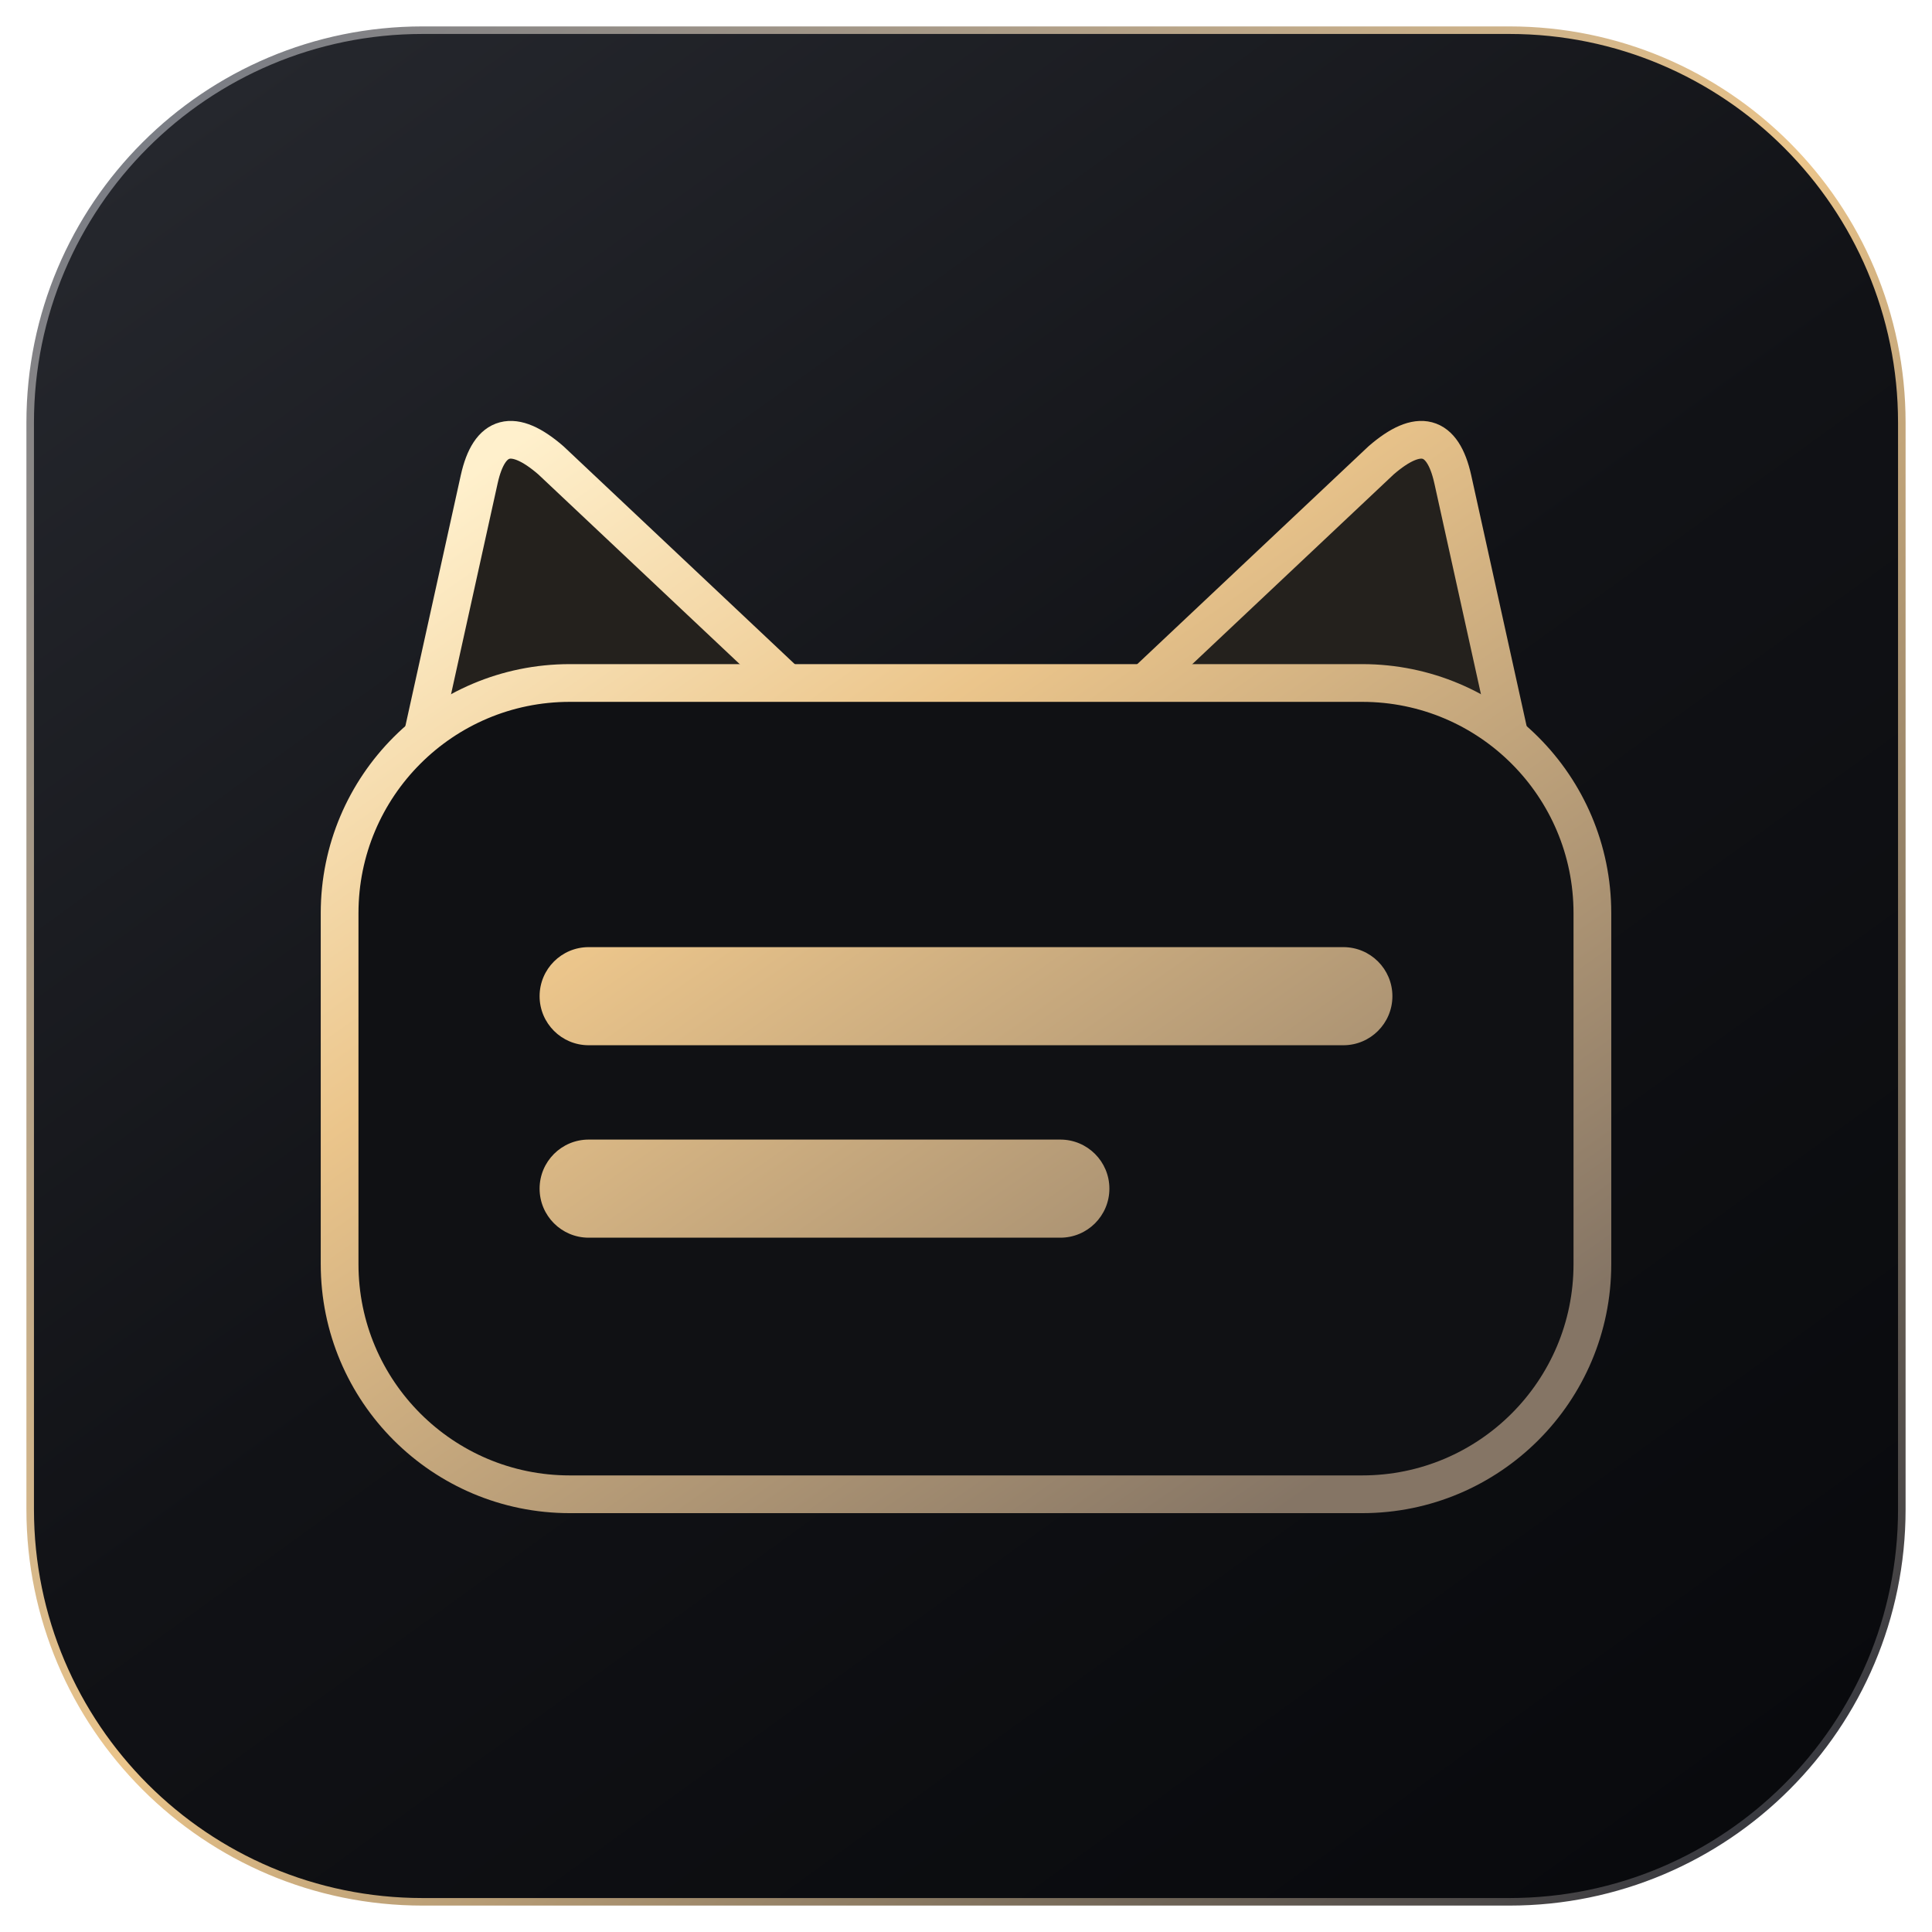
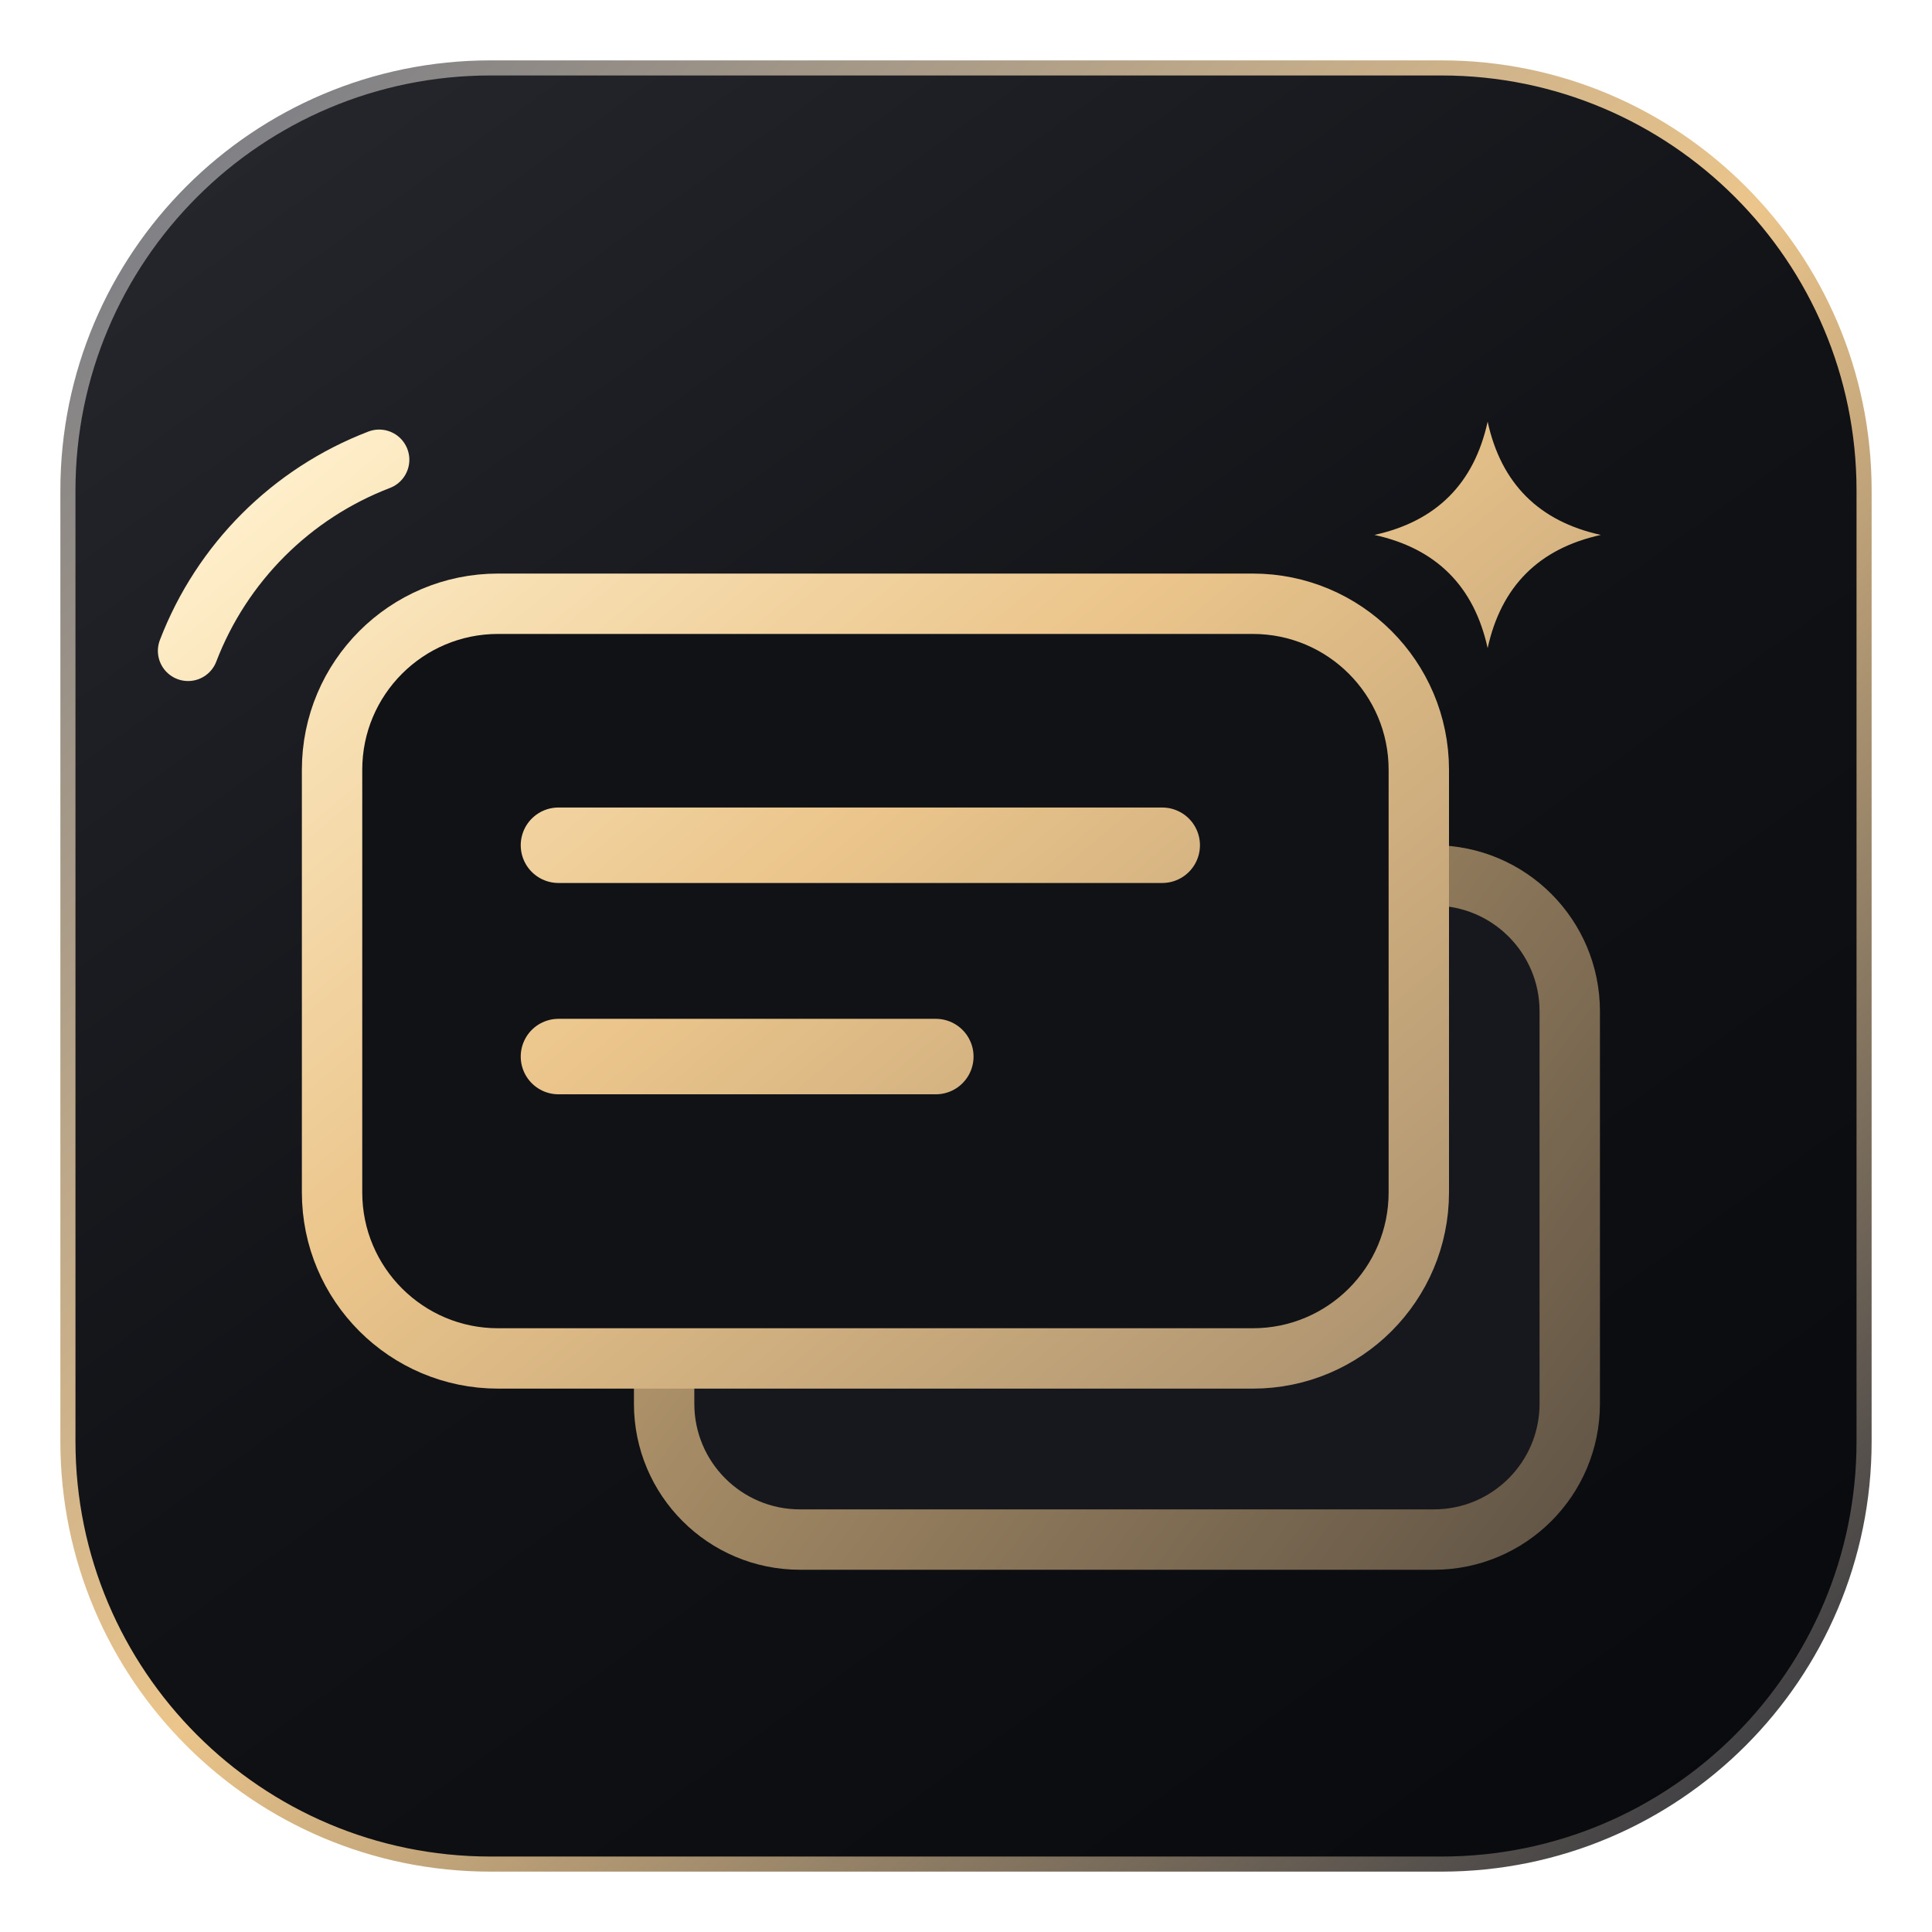
- <svg xmlns="http://www.w3.org/2000/svg" width="512" height="512" viewBox="0 0 512 512" fill="none">
+ <svg xmlns="http://www.w3.org/2000/svg" width="512" height="512" viewBox="0 0 128 128" fill="none">
  <defs>
-     <linearGradient id="tile" x1="64" y1="20" x2="420" y2="512" gradientUnits="userSpaceOnUse">
+     <linearGradient id="tile" x1="16" y1="5" x2="105" y2="128" gradientUnits="userSpaceOnUse">
      <stop stop-color="#25272D" />
      <stop offset=".5" stop-color="#111216" />
      <stop offset="1" stop-color="#090A0D" />
    </linearGradient>
-     <linearGradient id="gold" x1="140" y1="115" x2="340" y2="400" gradientUnits="userSpaceOnUse">
-       <stop stop-color="#FFF0CC" />
-       <stop offset=".35" stop-color="#EBC58B" />
-       <stop offset="1" stop-color="#857565" />
-     </linearGradient>
-     <linearGradient id="edge" x1="30" y1="30" x2="470" y2="490" gradientUnits="userSpaceOnUse">
+     <linearGradient id="edge" x1="8" y1="8" x2="118" y2="122" gradientUnits="userSpaceOnUse">
      <stop stop-color="#777B85" />
      <stop offset=".5" stop-color="#EBC58B" />
      <stop offset="1" stop-color="#34363E" />
    </linearGradient>
+     <linearGradient id="gold" x1="30" y1="20" x2="100" y2="104" gradientUnits="userSpaceOnUse">
+       <stop stop-color="#FFF0CC" />
+       <stop offset=".4" stop-color="#EBC58B" />
+       <stop offset="1" stop-color="#9A8468" />
+     </linearGradient>
+     <linearGradient id="backfill" x1="42" y1="56" x2="106" y2="104" gradientUnits="userSpaceOnUse">
+       <stop stop-color="#C9A876" />
+       <stop offset="1" stop-color="#6E5E4C" />
+     </linearGradient>
+     <linearGradient id="backline" x1="42" y1="56" x2="106" y2="104" gradientUnits="userSpaceOnUse">
+       <stop stop-color="#C9A876" />
+       <stop offset="1" stop-color="#5E5244" />
+     </linearGradient>
  </defs>
-   <rect x="8" y="8" width="496" height="496" rx="104" fill="url(#tile)" stroke="url(#edge)" stroke-width="2" />
-   <path d="M108 213L127 127Q131 109 146 122L215 187M297 187L366 122Q381 109 385 127L404 213" fill="#24211D" stroke="url(#gold)" stroke-width="10" stroke-linejoin="round" />
-   <rect x="90" y="181" width="332" height="215" rx="61" fill="#101114" stroke="url(#gold)" stroke-width="10" />
-   <rect x="143" y="251" width="226" height="26" rx="13" fill="url(#gold)" />
-   <rect x="143" y="302" width="151" height="26" rx="13" fill="url(#gold)" />
+   <rect x="4.5" y="4.5" width="119" height="119" rx="28" fill="url(#tile)" stroke="url(#edge)" stroke-width="1" />
+   <rect x="44.0" y="58.0" width="60" height="44" rx="9" fill="#17181D" stroke="url(#backline)" stroke-width="4" />
+   <g>
+     <rect x="22" y="40" width="72" height="50" rx="11" fill="#111216" stroke="url(#gold)" stroke-width="4" />
+     <path d="M37 56h40M37 70h25" stroke="url(#gold)" stroke-width="5" stroke-linecap="round" />
+     <path d="M25.12 30.46A22 22 0 0 0 12.46 43.12" stroke="url(#gold)" stroke-width="4" stroke-linecap="round" fill="none" />
+     <path d="M98.56 27.94Q99.91 34.09 106.06 35.44Q99.91 36.79 98.56 42.94Q97.21 36.79 91.06 35.44Q97.21 34.09 98.56 27.94Z" fill="url(#gold)" />
+   </g>
</svg>
